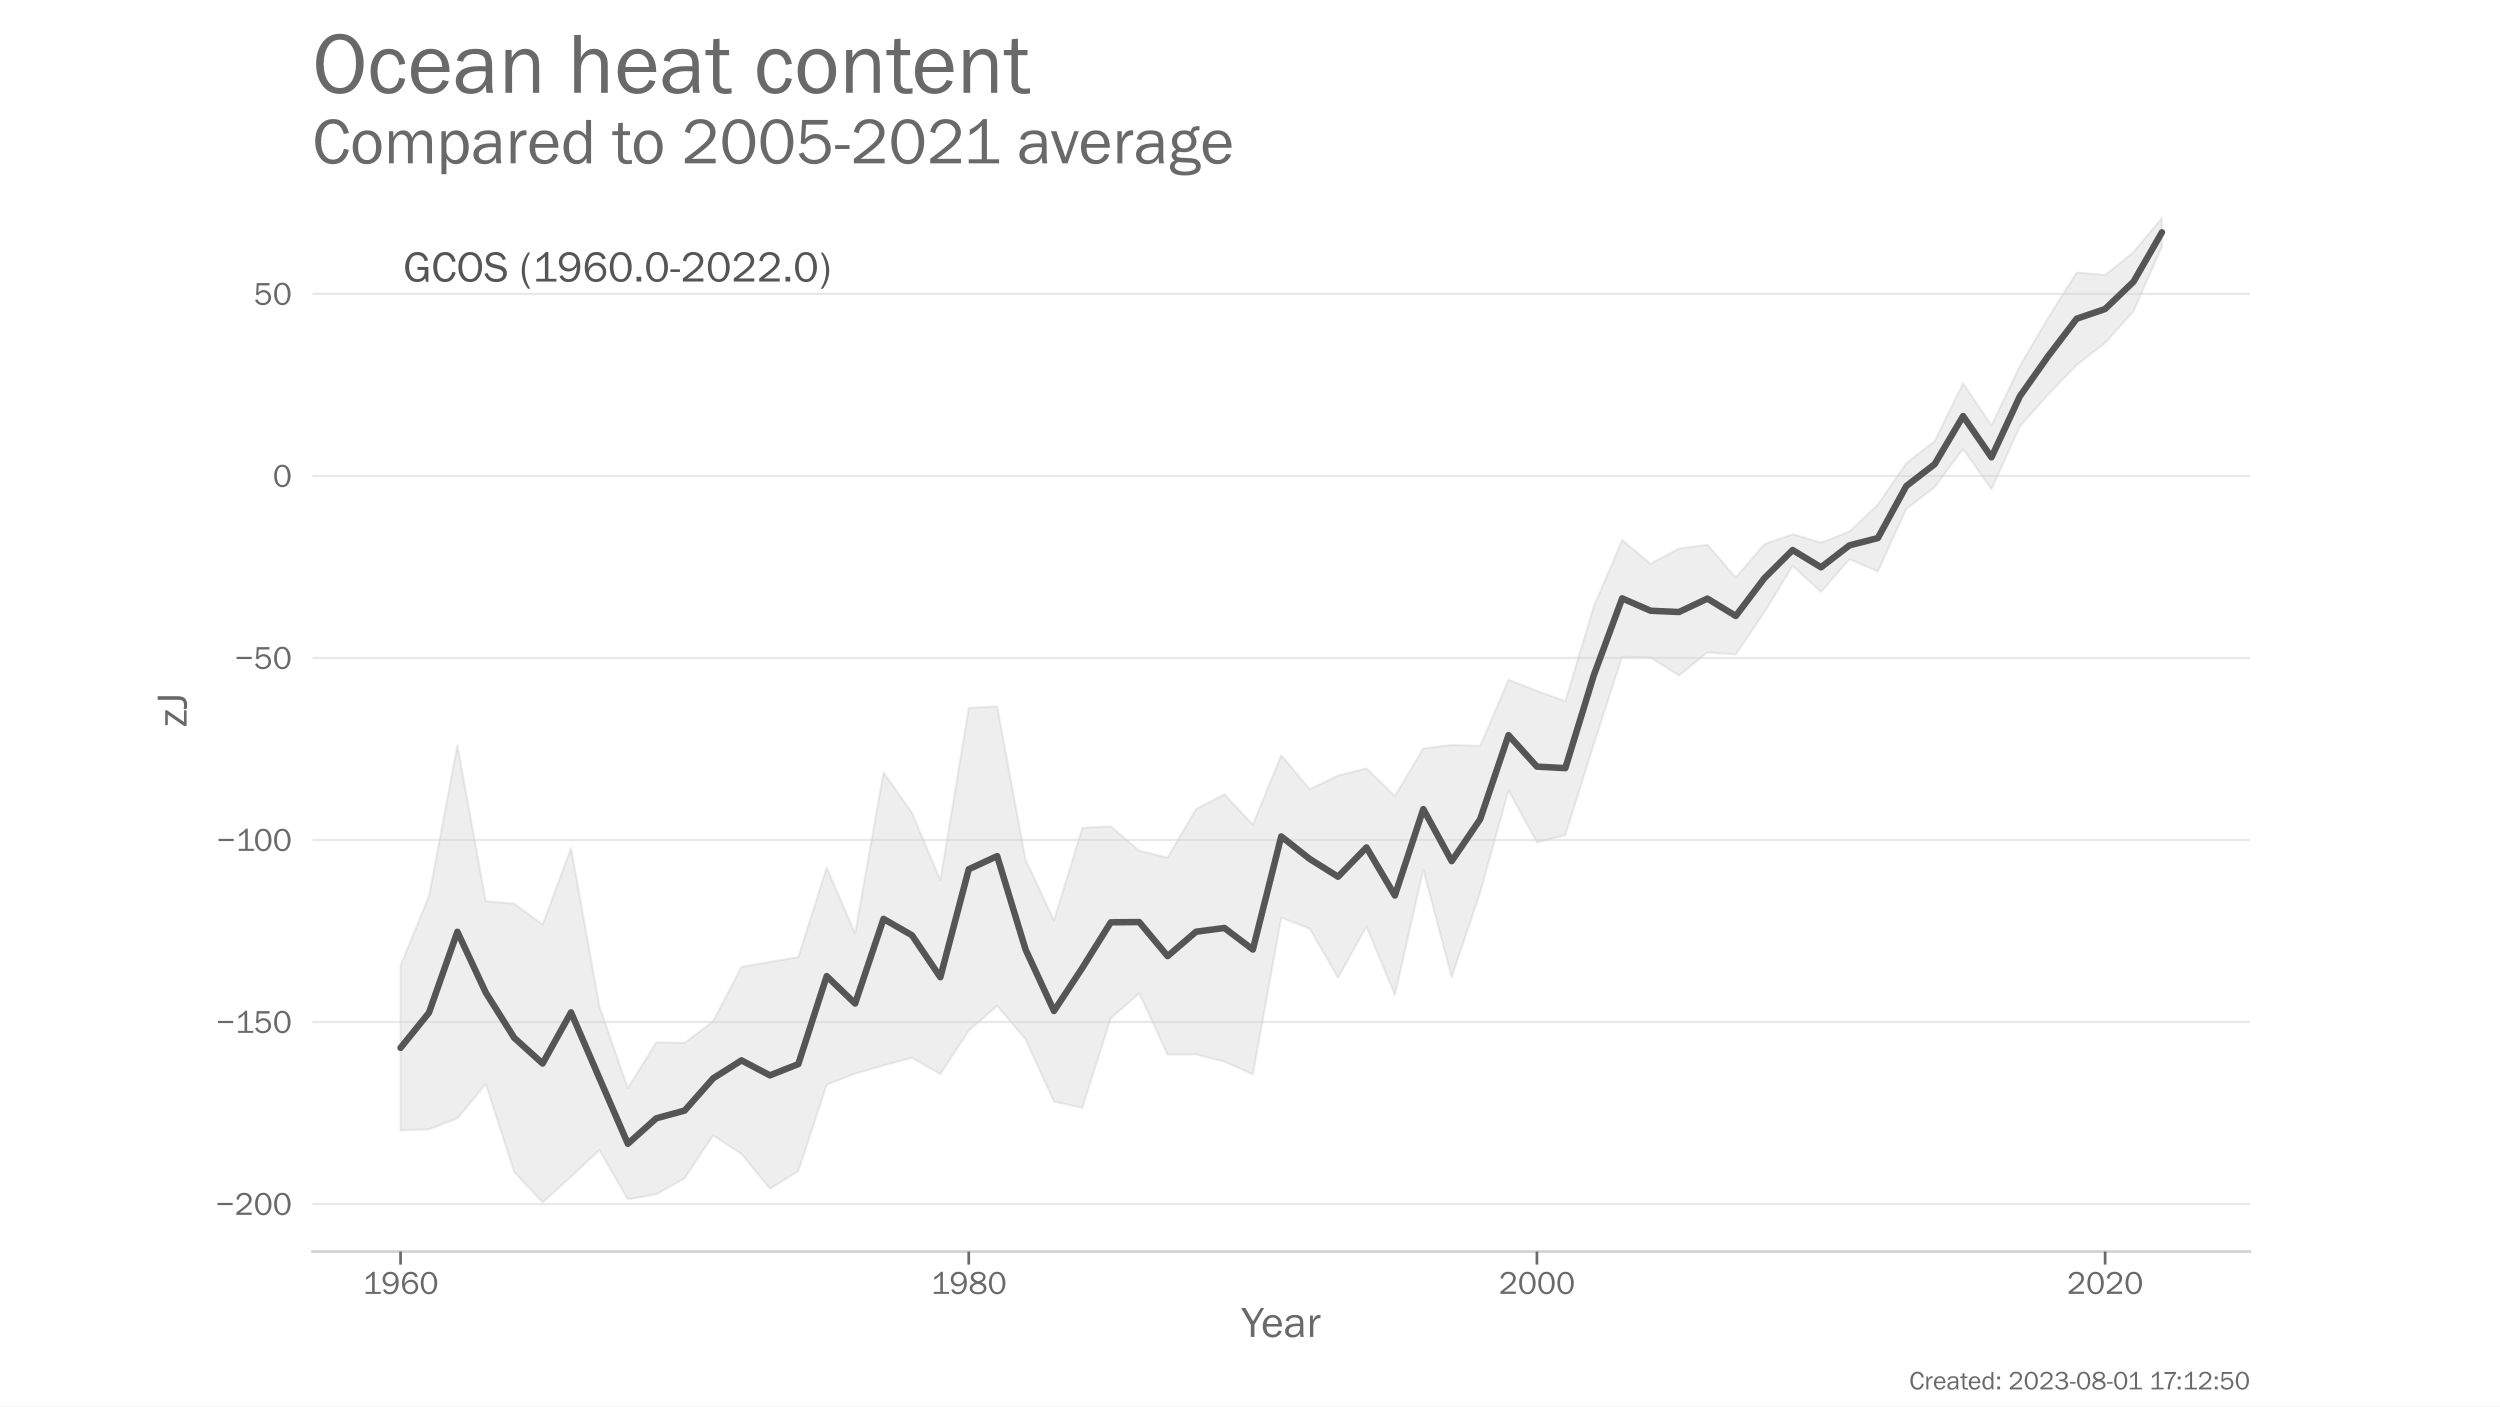
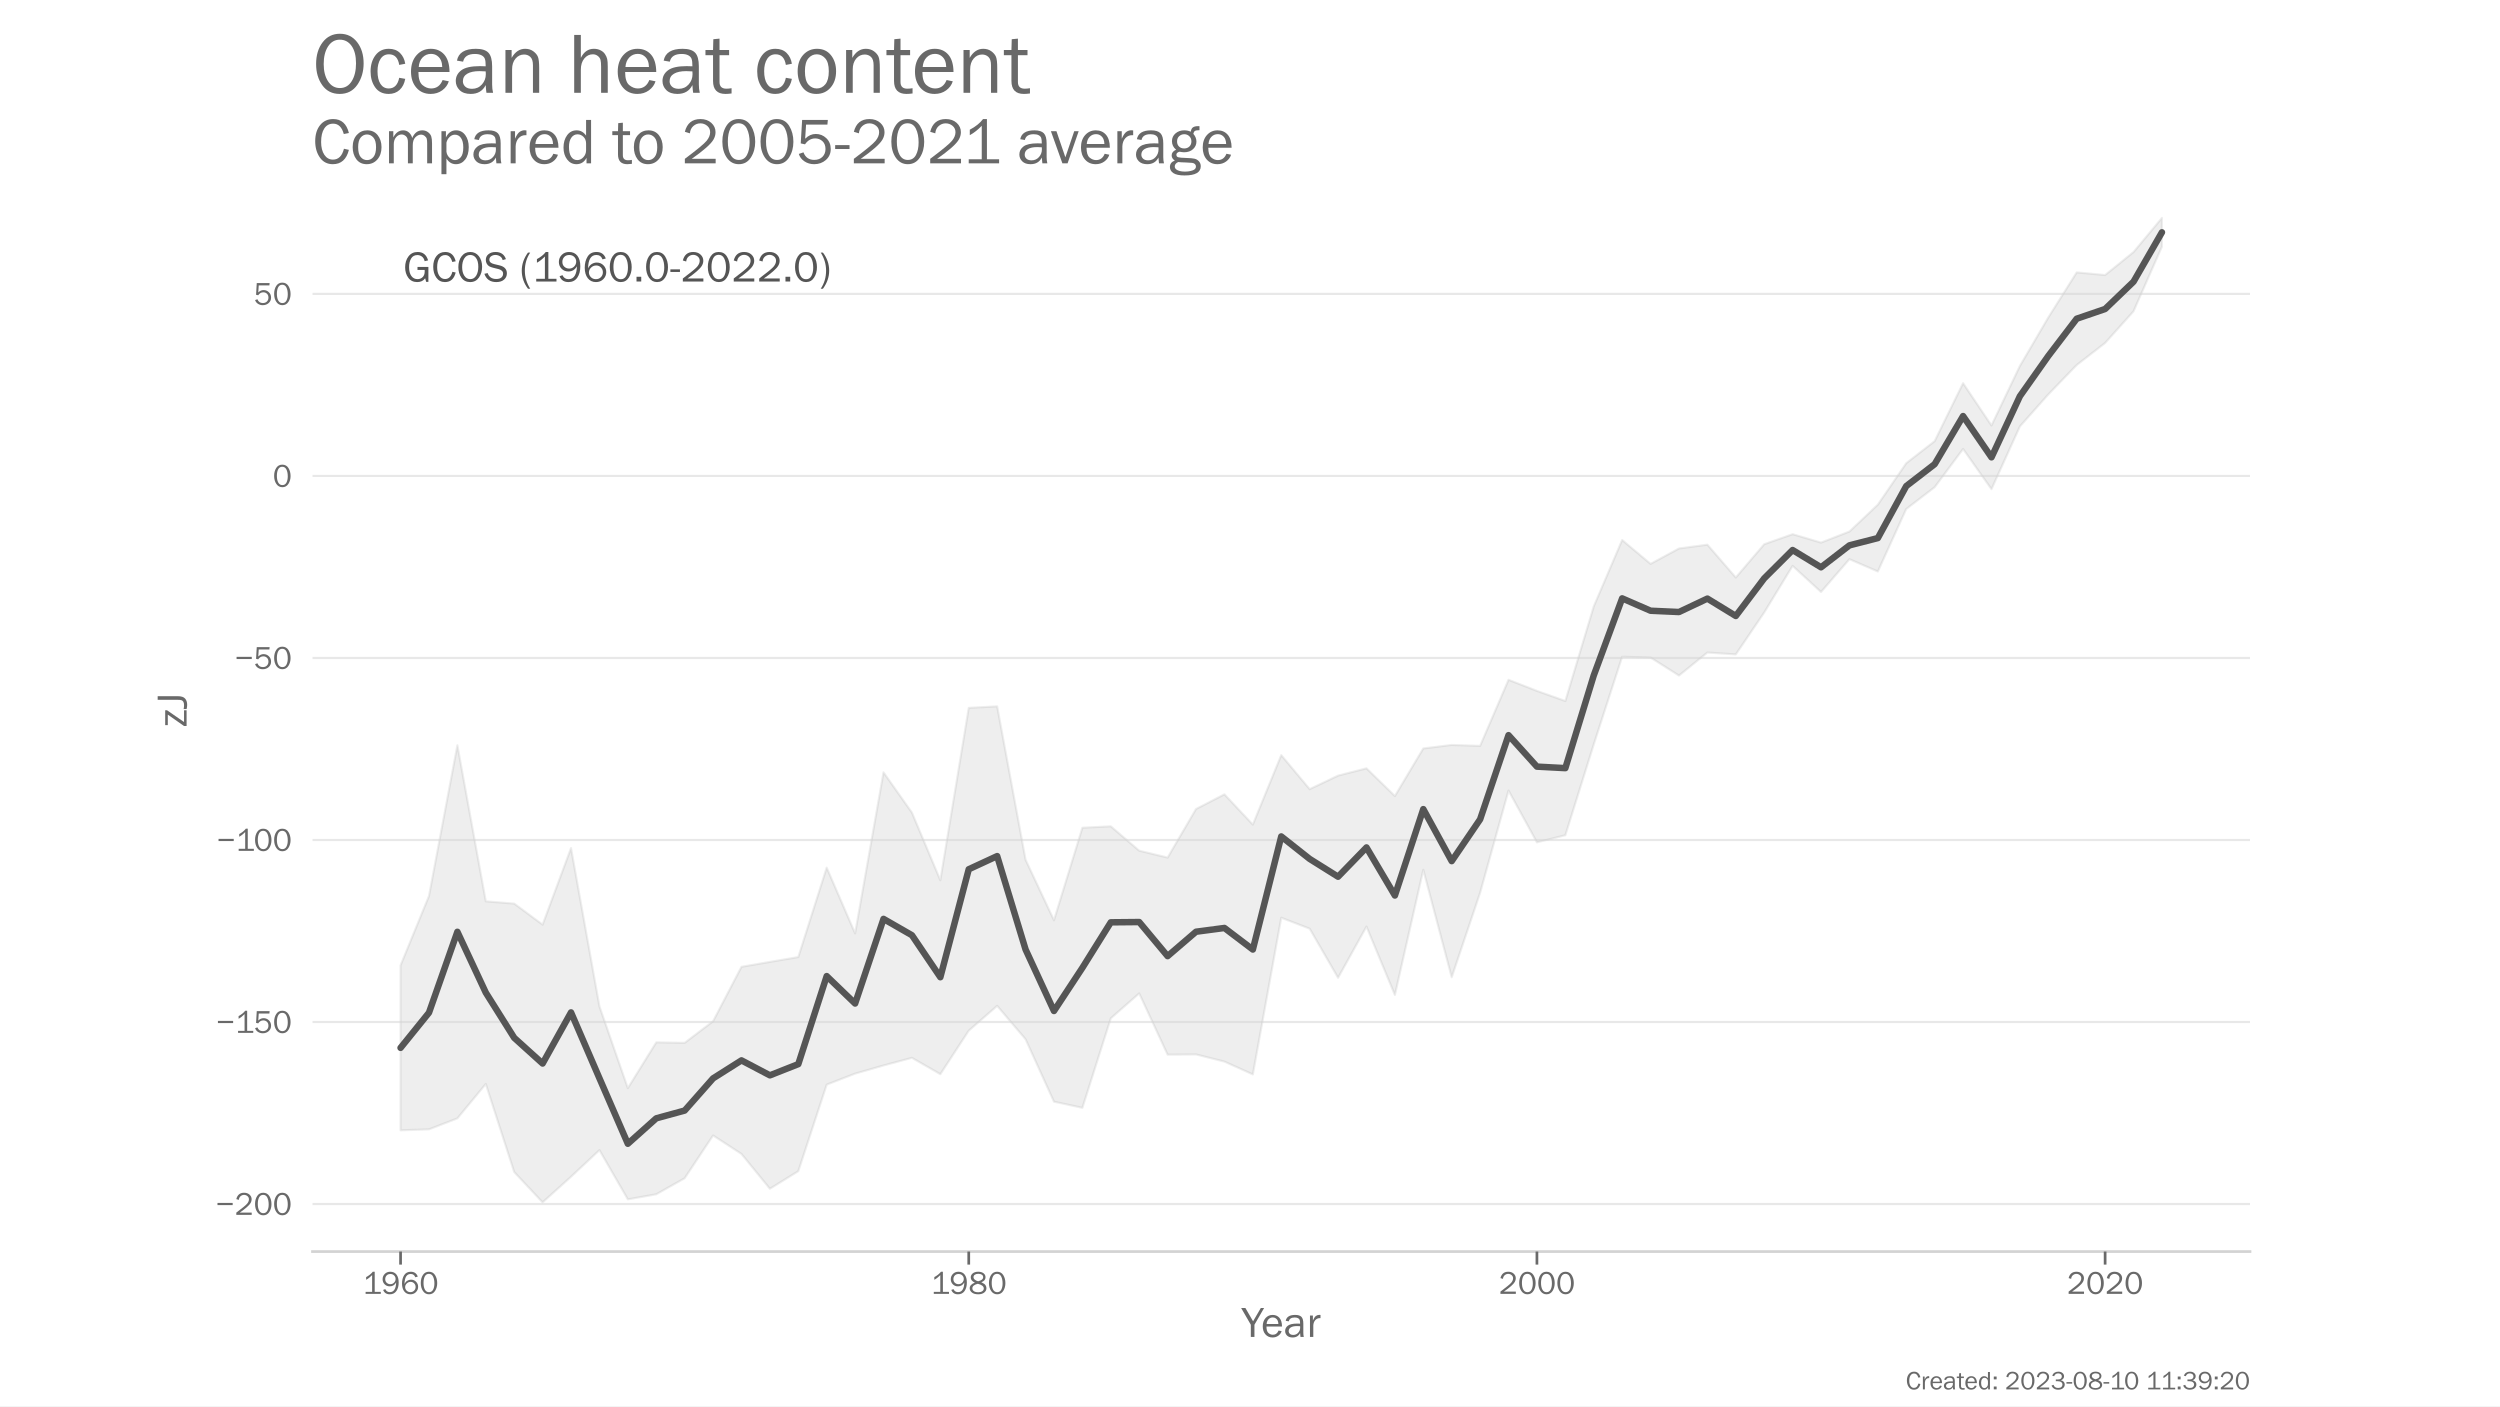
<svg xmlns="http://www.w3.org/2000/svg" xmlns:xlink="http://www.w3.org/1999/xlink" height="648pt" version="1.1" viewBox="0 0 1152 648" width="1152pt">
  <defs>
    <style type="text/css">*{stroke-linecap:butt;stroke-linejoin:round;}</style>
  </defs>
  <g id="figure_1">
    <g id="patch_1">
      <path d="M 0 648  L 1152 648  L 1152 0  L 0 0  z " style="fill:#ffffff;" />
    </g>
    <g id="axes_1">
      <g id="patch_2">
        <path d="M 144 576.72  L 1036.8 576.72  L 1036.8 77.76  L 144 77.76  z " style="fill:none;" />
      </g>
      <g id="PolyCollection_1">
        <defs>
-           <path d="M 184.582 -127.146  L 184.582 -203.164  L 197.673 -235.115  L 210.764 -304.584  L 223.855 -232.659  L 236.945 -231.616  L 250.036 -221.919  L 263.127 -257.196  L 276.218 -184.284  L 289.309 -146.578  L 302.4 -167.673  L 315.491 -167.454  L 328.582 -177.403  L 341.673 -202.486  L 354.764 -204.754  L 367.855 -206.977  L 380.945 -248.193  L 394.036 -217.892  L 407.127 -292.103  L 420.218 -273.543  L 433.309 -242.397  L 446.4 -321.809  L 459.491 -322.504  L 472.582 -251.836  L 485.673 -223.947  L 498.764 -266.567  L 511.855 -267.221  L 524.945 -255.997  L 538.036 -252.813  L 551.127 -275.206  L 564.218 -281.972  L 577.309 -268.013  L 590.4 -300.022  L 603.491 -284.353  L 616.582 -290.592  L 629.673 -293.95  L 642.764 -281.178  L 655.855 -303.105  L 668.945 -304.722  L 682.036 -304.284  L 695.127 -334.742  L 708.218 -329.631  L 721.309 -324.965  L 734.4 -368.546  L 747.491 -399.153  L 760.582 -388.157  L 773.673 -395.259  L 786.764 -397.01  L 799.855 -381.881  L 812.945 -397.214  L 826.036 -401.843  L 839.127 -397.966  L 852.218 -403.065  L 865.309 -415.454  L 878.4 -434.565  L 891.491 -444.719  L 904.582 -471.432  L 917.673 -451.942  L 930.764 -479.353  L 943.855 -501.696  L 956.945 -522.473  L 970.036 -521.259  L 983.127 -531.841  L 996.218 -547.56  L 996.218 -534.317  L 996.218 -534.317  L 983.127 -504.548  L 970.036 -489.965  L 956.945 -479.801  L 943.855 -466.254  L 930.764 -451.497  L 917.673 -422.596  L 904.582 -441.112  L 891.491 -423.505  L 878.4 -413.46  L 865.309 -384.654  L 852.218 -390.327  L 839.127 -375.213  L 826.036 -387.235  L 812.945 -365.757  L 799.855 -346.443  L 786.764 -347.32  L 773.673 -336.701  L 760.582 -344.989  L 747.491 -345.381  L 734.4 -304.984  L 721.309 -263.122  L 708.218 -259.849  L 695.127 -283.713  L 682.036 -236.615  L 668.945 -197.688  L 655.855 -247.193  L 642.764 -189.528  L 629.673 -221.04  L 616.582 -197.434  L 603.491 -220.074  L 590.4 -225.107  L 577.309 -152.91  L 564.218 -158.808  L 551.127 -162.11  L 538.036 -162.02  L 524.945 -190.244  L 511.855 -178.767  L 498.764 -137.514  L 485.673 -140.344  L 472.582 -169.114  L 459.491 -184.498  L 446.4 -173.078  L 433.309 -153.01  L 420.218 -160.557  L 407.127 -157.036  L 394.036 -153.277  L 380.945 -148.208  L 367.855 -108.326  L 354.764 -100.221  L 341.673 -116.264  L 328.582 -124.778  L 315.491 -105.064  L 302.4 -97.674  L 289.309 -95.348  L 276.218 -118.021  L 263.127 -105.763  L 250.036 -93.96  L 236.945 -107.921  L 223.855 -148.514  L 210.764 -132.662  L 197.673 -127.601  L 184.582 -127.146  z " id="m574b3b6a89" style="stroke:#555555;stroke-opacity:0.1;" />
+           <path d="M 184.582 -127.146  L 184.582 -203.164  L 197.673 -235.115  L 210.764 -304.584  L 223.855 -232.659  L 236.945 -231.616  L 250.036 -221.919  L 263.127 -257.196  L 276.218 -184.284  L 289.309 -146.578  L 302.4 -167.673  L 315.491 -167.454  L 328.582 -177.403  L 341.673 -202.486  L 354.764 -204.754  L 367.855 -206.977  L 380.945 -248.193  L 394.036 -217.892  L 407.127 -292.103  L 420.218 -273.543  L 433.309 -242.397  L 446.4 -321.809  L 459.491 -322.504  L 472.582 -251.836  L 485.673 -223.947  L 498.764 -266.567  L 511.855 -267.221  L 524.945 -255.997  L 538.036 -252.813  L 551.127 -275.206  L 564.218 -281.972  L 577.309 -268.013  L 590.4 -300.022  L 603.491 -284.353  L 616.582 -290.592  L 629.673 -293.95  L 642.764 -281.178  L 655.855 -303.105  L 668.945 -304.722  L 682.036 -304.284  L 695.127 -334.742  L 708.218 -329.631  L 721.309 -324.965  L 734.4 -368.546  L 747.491 -399.153  L 760.582 -388.157  L 773.673 -395.259  L 786.764 -397.01  L 799.855 -381.881  L 812.945 -397.214  L 826.036 -401.843  L 839.127 -397.966  L 852.218 -403.065  L 865.309 -415.454  L 878.4 -434.565  L 891.491 -444.719  L 904.582 -471.432  L 917.673 -451.942  L 930.764 -479.353  L 943.855 -501.696  L 956.945 -522.473  L 970.036 -521.259  L 983.127 -531.841  L 996.218 -547.56  L 996.218 -534.317  L 996.218 -534.317  L 983.127 -504.548  L 970.036 -489.965  L 956.945 -479.801  L 943.855 -466.254  L 930.764 -451.497  L 917.673 -422.596  L 904.582 -441.112  L 891.491 -423.505  L 878.4 -413.46  L 865.309 -384.654  L 852.218 -390.327  L 839.127 -375.213  L 826.036 -387.235  L 812.945 -365.757  L 799.855 -346.443  L 786.764 -347.32  L 773.673 -336.701  L 760.582 -344.989  L 747.491 -345.381  L 734.4 -304.984  L 721.309 -263.122  L 708.218 -259.849  L 695.127 -283.713  L 682.036 -236.615  L 668.945 -197.688  L 655.855 -247.193  L 642.764 -189.528  L 629.673 -221.04  L 616.582 -197.434  L 603.491 -220.074  L 590.4 -225.107  L 577.309 -152.91  L 564.218 -158.808  L 551.127 -162.11  L 538.036 -162.02  L 524.945 -190.244  L 511.855 -178.767  L 498.764 -137.514  L 485.673 -140.344  L 472.582 -169.114  L 459.491 -184.498  L 446.4 -173.078  L 433.309 -153.01  L 420.218 -160.557  L 407.127 -157.036  L 394.036 -153.277  L 380.945 -148.208  L 367.855 -108.326  L 354.764 -100.221  L 341.673 -116.264  L 328.582 -124.778  L 315.491 -105.064  L 302.4 -97.674  L 289.309 -95.348  L 276.218 -118.021  L 263.127 -105.763  L 250.036 -93.96  L 236.945 -107.921  L 223.855 -148.514  L 210.764 -132.662  L 197.673 -127.601  L 184.582 -127.146  z " id="m298d73fa83" style="stroke:#555555;stroke-opacity:0.1;" />
        </defs>
-         <g clip-path="url(#p885abe4462)">
-           <use style="fill:#555555;fill-opacity:0.1;stroke:#555555;stroke-opacity:0.1;" x="0" xlink:href="#m574b3b6a89" y="648" />
+         <g clip-path="url(#p4751cf3a0f)">
+           <use style="fill:#555555;fill-opacity:0.1;stroke:#555555;stroke-opacity:0.1;" x="0" xlink:href="#m298d73fa83" y="648" />
        </g>
      </g>
      <g id="patch_3">
        <path d="M 144 576.72  L 1036.8 576.72  " style="fill:none;stroke:#d3d3d3;stroke-linecap:square;stroke-linejoin:miter;stroke-width:1.25;" />
      </g>
      <g id="matplotlib.axis_1">
        <g id="xtick_1">
          <g id="line2d_1">
            <defs>
-               <path d="M 0 0  L 0 6  " id="m556844fa2d" style="stroke:#696969;stroke-width:1.25;" />
+               <path d="M 0 0  L 0 6  " id="m7798a0dad2" style="stroke:#696969;stroke-width:1.25;" />
            </defs>
            <g>
-               <use style="fill:#696969;stroke:#696969;stroke-width:1.25;" x="184.582" xlink:href="#m556844fa2d" y="576.72" />
+               <use style="fill:#696969;stroke:#696969;stroke-width:1.25;" x="184.582" xlink:href="#m7798a0dad2" y="576.72" />
            </g>
          </g>
          <g id="text_1">
            <g style="fill:#696969;" transform="translate(167.0928 596.2184)scale(0.15 -0.15)">
              <defs>
                <path d="M 55.859 6.203  L 55.859 0  L 9.188 0  L 9.188 6.203  L 29.203 6.203  L 29.203 57.672  Q 20.359 48.438 10.844 43.266  L 10.844 51.656  Q 23.969 58.547 31.203 68.016  L 37.156 68.016  L 37.156 6.203  z " id="FranklinGothic-Book-49" />
                <path d="M 5.719 12.156  L 12.406 14.594  Q 16.547 5.375 26.375 5.375  Q 35.891 5.375 40.703 13.375  Q 45.516 21.391 45.656 35.109  Q 39.109 23.094 25.984 23.094  Q 16.703 23.094 10.406 29.422  Q 4.109 35.75 4.109 45.062  Q 4.109 54.547 10.719 61.281  Q 17.328 68.016 27.594 68.016  Q 40.141 68.016 46.828 59.203  Q 53.516 50.391 53.516 34.969  Q 53.516 18.75 46.438 8.719  Q 39.359 -1.312 26.266 -1.312  Q 10.984 -1.312 5.719 12.156  z M 27.828 29.781  Q 34.719 29.781 39.375 34.594  Q 44.047 39.406 44.047 45.844  Q 44.047 52.094 39.625 56.578  Q 35.203 61.078 27.984 61.078  Q 20.656 61.078 16.406 56.469  Q 12.156 51.859 12.156 45.219  Q 12.156 38.094 16.859 33.938  Q 21.578 29.781 27.828 29.781  z " id="FranklinGothic-Book-57" />
                <path d="M 53.562 53.031  L 46.047 50.984  Q 42.188 61.141 31.984 61.141  Q 13.234 61.141 12.797 30.125  Q 15.766 37.016 21.234 40.328  Q 26.703 43.656 32.812 43.656  Q 42.094 43.656 48.359 37.188  Q 54.641 30.719 54.641 21.688  Q 54.641 12.312 47.969 5.5  Q 41.312 -1.312 30.906 -1.312  Q 19.094 -1.312 12.078 7.594  Q 5.078 16.5 5.078 31.844  Q 5.078 46.828 11.688 57.422  Q 18.312 68.016 32.172 68.016  Q 48.141 68.016 53.562 53.031  z M 30.766 5.375  Q 37.844 5.375 42.359 10.031  Q 46.875 14.703 46.875 21.234  Q 46.875 27.688 42.453 32.297  Q 38.031 36.922 31.5 36.922  Q 24.75 36.922 19.719 32.078  Q 14.703 27.25 14.703 20.75  Q 14.703 14.75 19.188 10.062  Q 23.688 5.375 30.766 5.375  z " id="FranklinGothic-Book-54" />
                <path d="M 29.391 -1.312  Q 17.875 -1.312 10.984 8.672  Q 4.109 18.656 4.109 33.453  Q 4.109 48 10.641 58  Q 17.188 68.016 29.156 68.016  Q 41.656 68.016 48.125 57.562  Q 54.594 47.125 54.594 33.062  Q 54.594 19.281 47.953 8.984  Q 41.312 -1.312 29.391 -1.312  z M 29.438 5.219  Q 37.891 5.219 41.938 12.859  Q 46 20.516 46 32.078  Q 46 44.734 41.844 53.125  Q 37.703 61.531 29.047 61.531  Q 20.703 61.531 16.625 53.859  Q 12.547 46.188 12.547 33.688  Q 12.547 20.703 16.844 12.953  Q 21.141 5.219 29.438 5.219  z " id="FranklinGothic-Book-48" />
              </defs>
              <use xlink:href="#FranklinGothic-Book-49" />
              <use x="57.268" xlink:href="#FranklinGothic-Book-57" />
              <use x="115.91" xlink:href="#FranklinGothic-Book-54" />
              <use x="174.553" xlink:href="#FranklinGothic-Book-48" />
            </g>
          </g>
        </g>
        <g id="xtick_2">
          <g id="line2d_2">
            <g>
-               <use style="fill:#696969;stroke:#696969;stroke-width:1.25;" x="446.4" xlink:href="#m556844fa2d" y="576.72" />
+               <use style="fill:#696969;stroke:#696969;stroke-width:1.25;" x="446.4" xlink:href="#m7798a0dad2" y="576.72" />
            </g>
          </g>
          <g id="text_2">
            <g style="fill:#696969;" transform="translate(428.9109 596.2184)scale(0.15 -0.15)">
              <defs>
                <path d="M 19.484 34.578  Q 6.844 40.094 6.844 50.594  Q 6.844 58.203 13.141 63.109  Q 19.438 68.016 29.828 68.016  Q 40.094 68.016 46.141 63.297  Q 52.203 58.594 52.203 50.984  Q 52.203 40.375 39.266 35.797  Q 49.703 30.953 52.359 26.453  Q 55.031 21.969 55.031 17.484  Q 55.031 9.469 48.219 4.078  Q 41.406 -1.312 29.734 -1.312  Q 17.281 -1.312 10.438 4.172  Q 3.609 9.672 3.609 17.234  Q 3.609 28.516 19.484 34.578  z M 29.594 38.719  Q 37.984 40.969 41.453 43.891  Q 44.922 46.828 44.922 51.219  Q 44.922 56.344 40.797 59  Q 36.672 61.672 29.938 61.672  Q 23.484 61.672 19.375 58.859  Q 15.281 56.062 15.281 51.312  Q 15.281 46.625 19.844 43.203  Q 24.422 39.797 29.594 38.719  z M 28.656 31.062  Q 11.766 27.047 11.766 16.938  Q 11.766 11.672 16.375 8.328  Q 21 4.984 29.984 4.984  Q 37.594 4.984 42.234 8.25  Q 46.875 11.531 46.875 16.609  Q 46.875 26.312 28.656 31.062  z " id="FranklinGothic-Book-56" />
              </defs>
              <use xlink:href="#FranklinGothic-Book-49" />
              <use x="57.268" xlink:href="#FranklinGothic-Book-57" />
              <use x="115.91" xlink:href="#FranklinGothic-Book-56" />
              <use x="174.553" xlink:href="#FranklinGothic-Book-48" />
            </g>
          </g>
        </g>
        <g id="xtick_3">
          <g id="line2d_3">
            <g>
-               <use style="fill:#696969;stroke:#696969;stroke-width:1.25;" x="708.218" xlink:href="#m556844fa2d" y="576.72" />
+               <use style="fill:#696969;stroke:#696969;stroke-width:1.25;" x="708.218" xlink:href="#m7798a0dad2" y="576.72" />
            </g>
          </g>
          <g id="text_3">
            <g style="fill:#696969;" transform="translate(690.626 596.2184)scale(0.15 -0.15)">
              <defs>
                <path d="M 52.484 6.938  L 52.484 0  L 5.172 0  L 5.172 6.938  Q 33.203 27.938 38.594 34.594  Q 44 41.266 44 47.797  Q 44 53.906 39.453 57.656  Q 34.906 61.422 29 61.422  Q 22.906 61.422 18.219 57.297  Q 13.531 53.172 12.938 46.094  L 5.172 48.438  Q 10.062 68.016 29.109 68.016  Q 39.406 68.016 45.844 62.156  Q 52.297 56.297 52.297 47.859  Q 52.297 42.047 49.234 36.672  Q 46.188 31.297 37.688 23.828  Q 29.203 16.359 15.719 6.938  z " id="FranklinGothic-Book-50" />
              </defs>
              <use xlink:href="#FranklinGothic-Book-50" />
              <use x="58.643" xlink:href="#FranklinGothic-Book-48" />
              <use x="117.285" xlink:href="#FranklinGothic-Book-48" />
              <use x="175.928" xlink:href="#FranklinGothic-Book-48" />
            </g>
          </g>
        </g>
        <g id="xtick_4">
          <g id="line2d_4">
            <g>
-               <use style="fill:#696969;stroke:#696969;stroke-width:1.25;" x="970.036" xlink:href="#m556844fa2d" y="576.72" />
+               <use style="fill:#696969;stroke:#696969;stroke-width:1.25;" x="970.036" xlink:href="#m7798a0dad2" y="576.72" />
            </g>
          </g>
          <g id="text_4">
            <g style="fill:#696969;" transform="translate(952.4442 596.2184)scale(0.15 -0.15)">
              <use xlink:href="#FranklinGothic-Book-50" />
              <use x="58.643" xlink:href="#FranklinGothic-Book-48" />
              <use x="117.285" xlink:href="#FranklinGothic-Book-50" />
              <use x="175.928" xlink:href="#FranklinGothic-Book-48" />
            </g>
          </g>
        </g>
        <g id="text_5">
          <g style="fill:#696969;" transform="translate(572.1094 616.0481)scale(0.2 -0.2)">
            <defs>
              <path d="M 52 66.656  L 29.688 28.031  L 29.688 0  L 21.344 0  L 21.344 28.031  L -0.984 66.656  L 8.844 66.656  L 26.562 35.984  L 44.391 66.656  z " id="FranklinGothic-Book-89" />
              <path d="M 40.234 14.703  L 47.359 13.234  Q 45.406 6.938 39.734 2.812  Q 34.078 -1.312 26.422 -1.312  Q 16.312 -1.312 10.062 5.781  Q 3.812 12.891 3.812 24.422  Q 3.812 36.188 10.297 43.438  Q 16.797 50.688 26.609 50.688  Q 36.281 50.688 42.156 44  Q 48.047 37.312 48.188 23.969  L 12.359 23.969  Q 12.359 12.797 17.047 8.891  Q 21.734 4.984 26.953 4.984  Q 36.375 4.984 40.234 14.703  z M 39.797 29.688  Q 39.703 33.844 38.422 37.062  Q 37.156 40.281 34.125 42.547  Q 31.109 44.828 26.859 44.828  Q 21.141 44.828 17.156 40.719  Q 13.188 36.625 12.703 29.688  z " id="FranklinGothic-Book-101" />
              <path d="M 46.297 0  L 38.672 0  Q 38.234 2.344 37.797 8.891  Q 32.719 -1.312 20.516 -1.312  Q 12.203 -1.312 7.766 3.078  Q 3.328 7.469 3.328 13.625  Q 3.328 21.094 9.672 25.906  Q 16.016 30.719 31.25 30.719  Q 33.297 30.719 37.797 30.516  Q 37.797 36.375 36.891 38.984  Q 35.984 41.609 33.047 43.172  Q 30.125 44.734 25.344 44.734  Q 13.672 44.734 11.766 35.844  L 4.688 37.062  Q 7.281 50.688 26.469 50.688  Q 36.672 50.688 40.938 46.172  Q 45.219 41.656 45.219 30.516  L 45.219 9.578  Q 45.219 4.344 46.297 0  z M 37.797 24.656  Q 33.109 24.953 30.672 24.953  Q 21.578 24.953 16.547 21.969  Q 11.531 19 11.531 13.281  Q 11.531 9.672 14.234 7.125  Q 16.938 4.594 22.078 4.594  Q 29 4.594 33.469 9.625  Q 37.938 14.656 37.938 21.438  Q 37.938 22.797 37.797 24.656  z " id="FranklinGothic-Book-97" />
              <path d="M 15.328 0  L 7.672 0  L 7.672 49.312  L 14.406 49.312  L 14.406 37.797  Q 17.969 45.953 21.547 48.359  Q 25.141 50.781 28.906 50.781  Q 30.078 50.781 31.938 50.594  L 31.938 43.266  L 30.375 43.266  Q 24.031 43.266 19.828 38.531  Q 15.625 33.797 15.328 26.078  z " id="FranklinGothic-Book-114" />
            </defs>
            <use xlink:href="#FranklinGothic-Book-89" />
            <use x="45.025" xlink:href="#FranklinGothic-Book-101" />
            <use x="97.076" xlink:href="#FranklinGothic-Book-97" />
            <use x="149.957" xlink:href="#FranklinGothic-Book-114" />
          </g>
        </g>
      </g>
      <g id="matplotlib.axis_2">
        <g id="ytick_1">
          <g id="line2d_5">
-             <path clip-path="url(#p885abe4462)" d="M 144 554.818  L 1036.8 554.818  " style="fill:none;stroke:#d3d3d3;stroke-linecap:round;stroke-opacity:0.5;" />
+             <path clip-path="url(#p4751cf3a0f)" d="M 144 554.818  L 1036.8 554.818  " style="fill:none;stroke:#d3d3d3;stroke-linecap:round;stroke-opacity:0.5;" />
          </g>
          <g id="text_6">
            <g style="fill:#696969;" transform="translate(99.31562 559.8174)scale(0.15 -0.15)">
              <defs>
                <path d="M 6 36.766  L 52.688 36.766  L 52.688 30.031  L 6 30.031  z " id="FranklinGothic-Book-8722" />
              </defs>
              <use xlink:href="#FranklinGothic-Book-8722" />
              <use x="58.643" xlink:href="#FranklinGothic-Book-50" />
              <use x="117.285" xlink:href="#FranklinGothic-Book-48" />
              <use x="175.928" xlink:href="#FranklinGothic-Book-48" />
            </g>
          </g>
        </g>
        <g id="ytick_2">
          <g id="line2d_6">
-             <path clip-path="url(#p885abe4462)" d="M 144 470.942  L 1036.8 470.942  " style="fill:none;stroke:#d3d3d3;stroke-linecap:round;stroke-opacity:0.5;" />
+             <path clip-path="url(#p4751cf3a0f)" d="M 144 470.942  L 1036.8 470.942  " style="fill:none;stroke:#d3d3d3;stroke-linecap:round;stroke-opacity:0.5;" />
          </g>
          <g id="text_7">
            <g style="fill:#696969;" transform="translate(99.52187 475.941)scale(0.15 -0.15)">
              <defs>
                <path d="M 48.875 66.656  L 48.188 59.469  L 15.438 59.469  L 14.016 37.844  Q 21.438 45.125 30.328 45.125  Q 39.703 45.125 46.516 38.625  Q 53.328 32.125 53.328 22.016  Q 53.328 11.766 45.922 5.219  Q 38.531 -1.312 27.828 -1.312  Q 19.438 -1.312 12.891 3.078  Q 6.344 7.469 4.297 14.453  L 11.422 16.891  Q 15.828 5.281 27.938 5.281  Q 35.891 5.281 40.578 9.984  Q 45.266 14.703 45.266 22.016  Q 45.266 29.688 40.625 33.984  Q 35.984 38.281 29.5 38.281  Q 20.016 38.281 13.812 29.203  L 7.234 30.609  L 9.375 66.656  z " id="FranklinGothic-Book-53" />
              </defs>
              <use xlink:href="#FranklinGothic-Book-8722" />
              <use x="58.643" xlink:href="#FranklinGothic-Book-49" />
              <use x="115.91" xlink:href="#FranklinGothic-Book-53" />
              <use x="174.553" xlink:href="#FranklinGothic-Book-48" />
            </g>
          </g>
        </g>
        <g id="ytick_3">
          <g id="line2d_7">
-             <path clip-path="url(#p885abe4462)" d="M 144 387.066  L 1036.8 387.066  " style="fill:none;stroke:#d3d3d3;stroke-linecap:round;stroke-opacity:0.5;" />
+             <path clip-path="url(#p4751cf3a0f)" d="M 144 387.066  L 1036.8 387.066  " style="fill:none;stroke:#d3d3d3;stroke-linecap:round;stroke-opacity:0.5;" />
          </g>
          <g id="text_8">
            <g style="fill:#696969;" transform="translate(99.80312 392.0647)scale(0.15 -0.15)">
              <use xlink:href="#FranklinGothic-Book-8722" />
              <use x="58.643" xlink:href="#FranklinGothic-Book-49" />
              <use x="114.035" xlink:href="#FranklinGothic-Book-48" />
              <use x="172.678" xlink:href="#FranklinGothic-Book-48" />
            </g>
          </g>
        </g>
        <g id="ytick_4">
          <g id="line2d_8">
-             <path clip-path="url(#p885abe4462)" d="M 144 303.189  L 1036.8 303.189  " style="fill:none;stroke:#d3d3d3;stroke-linecap:round;stroke-opacity:0.5;" />
+             <path clip-path="url(#p4751cf3a0f)" d="M 144 303.189  L 1036.8 303.189  " style="fill:none;stroke:#d3d3d3;stroke-linecap:round;stroke-opacity:0.5;" />
          </g>
          <g id="text_9">
            <g style="fill:#696969;" transform="translate(108.1117 308.1884)scale(0.15 -0.15)">
              <use xlink:href="#FranklinGothic-Book-8722" />
              <use x="58.643" xlink:href="#FranklinGothic-Book-53" />
              <use x="117.285" xlink:href="#FranklinGothic-Book-48" />
            </g>
          </g>
        </g>
        <g id="ytick_5">
          <g id="line2d_9">
-             <path clip-path="url(#p885abe4462)" d="M 144 219.313  L 1036.8 219.313  " style="fill:none;stroke:#d3d3d3;stroke-linecap:round;stroke-opacity:0.5;" />
+             <path clip-path="url(#p4751cf3a0f)" d="M 144 219.313  L 1036.8 219.313  " style="fill:none;stroke:#d3d3d3;stroke-linecap:round;stroke-opacity:0.5;" />
          </g>
          <g id="text_10">
            <g style="fill:#696969;" transform="translate(125.7039 224.3121)scale(0.15 -0.15)">
              <use xlink:href="#FranklinGothic-Book-48" />
            </g>
          </g>
        </g>
        <g id="ytick_6">
          <g id="line2d_10">
-             <path clip-path="url(#p885abe4462)" d="M 144 135.437  L 1036.8 135.437  " style="fill:none;stroke:#d3d3d3;stroke-linecap:round;stroke-opacity:0.5;" />
+             <path clip-path="url(#p4751cf3a0f)" d="M 144 135.437  L 1036.8 135.437  " style="fill:none;stroke:#d3d3d3;stroke-linecap:round;stroke-opacity:0.5;" />
          </g>
          <g id="text_11">
            <g style="fill:#696969;" transform="translate(116.9078 140.4358)scale(0.15 -0.15)">
              <use xlink:href="#FranklinGothic-Book-53" />
              <use x="58.643" xlink:href="#FranklinGothic-Book-48" />
            </g>
          </g>
        </g>
        <g id="text_12">
          <g style="fill:#696969;" transform="translate(85.98438 335.2088)rotate(-90)scale(0.2 -0.2)">
            <defs>
              <path d="M 39.656 5.906  L 39.656 0  L 3.328 0  L 3.328 5.906  L 29.547 43.312  L 5.328 43.312  L 5.328 49.312  L 39.656 49.312  L 39.656 45.172  L 12.5 5.906  z " id="FranklinGothic-Book-122" />
              <path d="M 29.688 66.656  L 29.688 20.359  Q 29.688 8.25 24.219 3.469  Q 18.75 -1.312 9.719 -1.312  Q 4.891 -1.312 0 0  L 0 6.844  Q 4.781 5.859 8.688 5.859  Q 14.266 5.859 16.891 7.516  Q 19.531 9.188 20.438 11.812  Q 21.344 14.453 21.344 20.359  L 21.344 66.656  z " id="FranklinGothic-Book-74" />
            </defs>
            <use xlink:href="#FranklinGothic-Book-122" />
            <use x="42.334" xlink:href="#FranklinGothic-Book-74" />
          </g>
        </g>
      </g>
      <g id="text_13">
        <g style="fill:#696969;" transform="translate(144 75.2652)scale(0.3 -0.3)">
          <defs>
            <path d="M 48.297 22.406  L 55.906 20.703  Q 50.438 -1.312 31.203 -1.312  Q 18.562 -1.312 11.359 8.891  Q 4.156 19.094 4.156 33.984  Q 4.156 49.359 11.672 58.688  Q 19.188 68.016 31.844 68.016  Q 50.594 68.016 55.906 46.578  L 48.047 45.016  Q 43.75 60.938 31.781 60.938  Q 22.953 60.938 18.094 53.531  Q 13.234 46.141 13.234 32.766  Q 13.234 20.516 18.203 13.109  Q 23.188 5.719 31.391 5.719  Q 44.141 5.719 48.297 22.406  z " id="FranklinGothic-Book-67" />
            <path d="M 25.344 -1.312  Q 15.188 -1.312 9.5 6.203  Q 3.812 13.719 3.812 24.859  Q 3.812 36.625 10.203 43.656  Q 16.609 50.688 26.125 50.688  Q 36.328 50.688 42.203 43.281  Q 48.094 35.891 48.094 24.812  Q 48.094 13.281 41.75 5.984  Q 35.406 -1.312 25.344 -1.312  z M 25.922 4.984  Q 31.781 4.984 35.734 9.812  Q 39.703 14.656 39.703 24.859  Q 39.703 35.109 35.547 39.719  Q 31.391 44.344 25.828 44.344  Q 20.125 44.344 16.156 39.672  Q 12.203 35.016 12.203 24.906  Q 12.203 14.203 16.156 9.594  Q 20.125 4.984 25.922 4.984  z " id="FranklinGothic-Book-111" />
            <path d="M 73.734 0  L 66.266 0  L 66.266 30.672  Q 66.266 35.406 65.594 37.766  Q 64.938 40.141 62.391 42.109  Q 59.859 44.094 56.688 44.094  Q 52.297 44.094 48.219 40.062  Q 44.141 36.031 44.141 27.781  L 44.141 0  L 36.719 0  L 36.719 32.469  Q 36.719 38.969 33.609 41.656  Q 30.516 44.344 27.094 44.344  Q 22.219 44.344 18.594 40.141  Q 14.984 35.938 14.984 29.5  L 14.984 0  L 7.672 0  L 7.672 49.312  L 14.266 49.312  L 14.266 39.844  Q 19.781 50.688 29.438 50.688  Q 34.766 50.688 38.469 47.219  Q 42.188 43.75 43.266 38.875  Q 48.344 50.688 58.844 50.688  Q 63.875 50.688 67.656 47.797  Q 71.438 44.922 72.578 41.188  Q 73.734 37.453 73.734 30.672  z " id="FranklinGothic-Book-109" />
            <path d="M 15.328 -16.656  L 7.672 -16.656  L 7.672 49.312  L 14.547 49.312  L 14.547 39.75  Q 19.781 50.688 30.125 50.688  Q 38.875 50.688 44.234 43.375  Q 49.609 36.078 49.609 24.906  Q 49.609 12.844 44.094 5.766  Q 38.578 -1.312 29.938 -1.312  Q 20.656 -1.312 15.328 7.516  z M 15.328 31.781  L 15.328 17.922  Q 16.062 12.312 20.062 8.641  Q 24.078 4.984 28.422 4.984  Q 33.453 4.984 37.328 9.375  Q 41.219 13.766 41.219 24.562  Q 41.219 33.891 37.703 38.938  Q 34.188 44 28.375 44  Q 23.781 44 20.141 40.422  Q 16.5 36.859 15.328 31.781  z " id="FranklinGothic-Book-112" />
            <path d="M 46.188 66.656  L 46.188 0  L 39.203 0  L 39.203 8.453  Q 34.031 -1.312 23.641 -1.312  Q 14.984 -1.312 9.422 5.938  Q 3.859 13.188 3.859 24.266  Q 3.859 35.594 9.375 43.141  Q 14.891 50.688 24.031 50.688  Q 32.906 50.688 38.531 42.578  L 38.531 66.656  z M 38.531 30.281  Q 38.531 36.766 34.562 40.672  Q 30.609 44.578 25.344 44.578  Q 19.625 44.578 15.938 39.5  Q 12.25 34.422 12.25 25.25  Q 12.25 15.328 15.641 10.156  Q 19.047 4.984 24.953 4.984  Q 30.328 4.984 34.422 9.469  Q 38.531 13.969 38.531 20.016  z " id="FranklinGothic-Book-100" />
            <path id="FranklinGothic-Book-32" />
            <path d="M 30.031 5.281  L 30.031 -0.781  Q 25.984 -1.312 23 -1.312  Q 8.688 -1.312 8.688 13.625  L 8.688 43.312  L -0.047 43.312  L -0.047 49.312  L 8.688 49.312  L 9.031 61.719  L 16.156 62.406  L 16.156 49.312  L 27.203 49.312  L 27.203 43.312  L 16.156 43.312  L 16.156 12.359  Q 16.156 4.734 24.078 4.734  Q 26.703 4.734 30.031 5.281  z " id="FranklinGothic-Book-116" />
            <path d="M 23.531 27.984  L 23.531 22.016  L 1.469 22.016  L 1.469 27.984  z " id="FranklinGothic-Book-45" />
            <path d="M 43.797 49.312  L 26.766 0  L 18.797 0  L 1.172 49.312  L 9.672 49.312  L 23.391 9.234  L 36.969 49.312  z " id="FranklinGothic-Book-118" />
            <path d="M 47.953 57.031  L 47.953 50.922  Q 42.672 50.922 40.891 49.703  Q 39.109 48.484 38.531 45.312  Q 43.266 39.844 43.266 33.406  Q 43.266 26.656 38.109 21.828  Q 32.953 17 24.266 17  Q 22.312 17 20.906 17.281  Q 18.219 17.828 17.531 17.828  Q 16.219 17.828 14.359 16.531  Q 12.5 15.234 12.5 13.188  Q 12.5 10.25 15.188 9.375  Q 17.875 8.5 27.828 8.25  Q 36.281 8.016 40.312 7.109  Q 44.344 6.203 47.125 3.094  Q 49.906 0 49.906 -4.5  Q 49.906 -18.609 25.094 -18.609  Q 13.328 -18.609 7.938 -15.062  Q 2.547 -11.531 2.547 -5.609  Q 2.547 1.562 10.062 4.25  Q 5.219 7.422 5.219 12.203  Q 5.219 17.922 12.062 20.953  Q 5.672 26.125 5.672 33.984  Q 5.672 41.312 11.141 46  Q 16.609 50.688 24.469 50.688  Q 30.031 50.688 34.578 48.578  Q 35.297 53.422 37.953 55.266  Q 40.625 57.125 46.047 57.125  Q 46.578 57.125 47.953 57.031  z M 24.516 22.859  Q 29.391 22.859 32.469 25.859  Q 35.547 28.859 35.547 33.641  Q 35.547 38.531 32.344 41.625  Q 29.156 44.734 24.609 44.734  Q 20.266 44.734 16.891 41.828  Q 13.531 38.922 13.531 33.547  Q 13.531 28.766 16.547 25.812  Q 19.578 22.859 24.516 22.859  z M 15.328 2  Q 9.969 -0.344 9.969 -4.781  Q 9.969 -8.547 14.375 -10.625  Q 18.797 -12.703 25.641 -12.703  Q 31.984 -12.703 37.25 -10.906  Q 42.531 -9.125 42.531 -4.891  Q 42.531 -2.594 40.969 -1.125  Q 39.406 0.344 36.688 0.734  Q 33.984 1.125 27.25 1.312  Q 19.188 1.516 15.328 2  z " id="FranklinGothic-Book-103" />
          </defs>
          <use xlink:href="#FranklinGothic-Book-67" />
          <use x="57.91" xlink:href="#FranklinGothic-Book-111" />
          <use x="109.863" xlink:href="#FranklinGothic-Book-109" />
          <use x="190.385" xlink:href="#FranklinGothic-Book-112" />
          <use x="243.803" xlink:href="#FranklinGothic-Book-97" />
          <use x="296.684" xlink:href="#FranklinGothic-Book-114" />
          <use x="329.643" xlink:href="#FranklinGothic-Book-101" />
          <use x="381.693" xlink:href="#FranklinGothic-Book-100" />
          <use x="435.551" xlink:href="#FranklinGothic-Book-32" />
          <use x="460.551" xlink:href="#FranklinGothic-Book-116" />
          <use x="489.812" xlink:href="#FranklinGothic-Book-111" />
          <use x="541.766" xlink:href="#FranklinGothic-Book-32" />
          <use x="566.766" xlink:href="#FranklinGothic-Book-50" />
          <use x="625.408" xlink:href="#FranklinGothic-Book-48" />
          <use x="684.051" xlink:href="#FranklinGothic-Book-48" />
          <use x="742.693" xlink:href="#FranklinGothic-Book-53" />
          <use x="801.336" xlink:href="#FranklinGothic-Book-45" />
          <use x="826.336" xlink:href="#FranklinGothic-Book-50" />
          <use x="884.979" xlink:href="#FranklinGothic-Book-48" />
          <use x="943.621" xlink:href="#FranklinGothic-Book-50" />
          <use x="998.764" xlink:href="#FranklinGothic-Book-49" />
          <use x="1057.406" xlink:href="#FranklinGothic-Book-32" />
          <use x="1082.406" xlink:href="#FranklinGothic-Book-97" />
          <use x="1133.037" xlink:href="#FranklinGothic-Book-118" />
          <use x="1176.557" xlink:href="#FranklinGothic-Book-101" />
          <use x="1228.607" xlink:href="#FranklinGothic-Book-114" />
          <use x="1261.566" xlink:href="#FranklinGothic-Book-97" />
          <use x="1314.447" xlink:href="#FranklinGothic-Book-103" />
          <use x="1363.568" xlink:href="#FranklinGothic-Book-101" />
        </g>
      </g>
      <g id="text_14">
        <g style="fill:#696969;" transform="translate(144 42.76)scale(0.4 -0.4)">
          <defs>
            <path d="M 31.344 -1.312  Q 18.5 -1.312 11.328 8.672  Q 4.156 18.656 4.156 33.156  Q 4.156 48.297 11.672 58.156  Q 19.188 68.016 31.594 68.016  Q 43.953 68.016 51.422 58.328  Q 58.891 48.641 58.891 33.891  Q 58.891 19.734 51.641 9.203  Q 44.391 -1.312 31.344 -1.312  z M 31.547 5.469  Q 40.281 5.469 45.203 13.422  Q 50.141 21.391 50.141 33.938  Q 50.141 46.828 45.031 54  Q 39.938 61.188 31.5 61.188  Q 22.953 61.188 17.922 53.422  Q 12.891 45.656 12.891 33.109  Q 12.891 20.844 17.969 13.156  Q 23.047 5.469 31.547 5.469  z " id="FranklinGothic-Book-79" />
            <path d="M 36.812 17.281  L 43.75 16.062  Q 42.281 7.906 37.25 3.297  Q 32.234 -1.312 24.703 -1.312  Q 14.5 -1.312 9.156 6.203  Q 3.812 13.719 3.812 24.562  Q 3.812 35.797 9.453 43.234  Q 15.094 50.688 24.812 50.688  Q 32.859 50.688 37.719 45.875  Q 42.578 41.062 43.75 33.453  L 36.812 32.125  Q 34.859 44.344 25 44.344  Q 18.656 44.344 15.234 38.938  Q 11.812 33.547 11.812 24.953  Q 11.812 15.484 15.203 10.234  Q 18.609 4.984 24.75 4.984  Q 34.281 4.984 36.812 17.281  z " id="FranklinGothic-Book-99" />
            <path d="M 46.531 0  L 39.359 0  L 39.359 31.688  Q 39.359 38.531 36.375 41.312  Q 33.406 44.094 29.156 44.094  Q 23.297 44.094 19.312 39.406  Q 15.328 34.719 15.328 27.047  L 15.328 0  L 7.672 0  L 7.672 49.312  L 14.797 49.312  L 14.797 40.234  Q 20.797 50.688 30.375 50.688  Q 35.891 50.688 39.766 47.828  Q 43.656 44.969 45.094 41.406  Q 46.531 37.844 46.531 28.516  z " id="FranklinGothic-Book-110" />
            <path d="M 46.344 0  L 38.672 0  L 38.672 29.938  Q 38.672 35.203 38.016 37.844  Q 37.359 40.484 34.891 42.406  Q 32.422 44.344 29.203 44.344  Q 23.297 44.344 19.312 39.5  Q 15.328 34.672 15.328 26.562  L 15.328 0  L 7.672 0  L 7.672 66.656  L 15.328 66.656  L 15.328 40.234  Q 20.562 50.688 30.281 50.688  Q 34.625 50.688 38.016 48.969  Q 41.406 47.266 43.203 44.484  Q 45.016 41.703 45.672 38.984  Q 46.344 36.281 46.344 29.938  z " id="FranklinGothic-Book-104" />
          </defs>
          <use xlink:href="#FranklinGothic-Book-79" />
          <use x="63.086" xlink:href="#FranklinGothic-Book-99" />
          <use x="109.668" xlink:href="#FranklinGothic-Book-101" />
          <use x="161.719" xlink:href="#FranklinGothic-Book-97" />
          <use x="214.6" xlink:href="#FranklinGothic-Book-110" />
          <use x="268.799" xlink:href="#FranklinGothic-Book-32" />
          <use x="293.799" xlink:href="#FranklinGothic-Book-104" />
          <use x="347.803" xlink:href="#FranklinGothic-Book-101" />
          <use x="399.854" xlink:href="#FranklinGothic-Book-97" />
          <use x="452.734" xlink:href="#FranklinGothic-Book-116" />
          <use x="483.496" xlink:href="#FranklinGothic-Book-32" />
          <use x="508.496" xlink:href="#FranklinGothic-Book-99" />
          <use x="555.078" xlink:href="#FranklinGothic-Book-111" />
          <use x="607.031" xlink:href="#FranklinGothic-Book-110" />
          <use x="661.23" xlink:href="#FranklinGothic-Book-116" />
          <use x="690.242" xlink:href="#FranklinGothic-Book-101" />
          <use x="742.293" xlink:href="#FranklinGothic-Book-110" />
          <use x="796.492" xlink:href="#FranklinGothic-Book-116" />
        </g>
      </g>
      <g id="legend_1">
        <g id="line2d_11" />
        <g id="text_15">
          <g style="fill:#555555;" transform="translate(185.856 129.7184)scale(0.2 -0.2)">
            <defs>
              <path d="M 57.719 33.594  L 57.719 -0.875  L 52.594 -0.875  L 50.297 7.469  Q 44.141 -1.312 31.984 -1.312  Q 18.797 -1.312 11.469 8.594  Q 4.156 18.5 4.156 32.672  Q 4.156 47.797 11.906 57.906  Q 19.672 68.016 33.016 68.016  Q 51.422 68.016 57.031 48.688  L 49.125 46.781  Q 47.406 54.203 42.719 57.562  Q 38.031 60.938 32.469 60.938  Q 22.609 60.938 17.922 52.969  Q 13.234 45.016 13.234 33.016  Q 13.234 20.062 18.484 12.766  Q 23.734 5.469 32.766 5.469  Q 39.797 5.469 44.5 10.125  Q 49.219 14.797 49.219 23  Q 49.219 24.516 49.125 26.609  L 32.625 26.609  L 32.625 33.594  z " id="FranklinGothic-Book-71" />
              <path d="M 1.031 17.719  L 8.547 19.438  Q 13.094 5.812 28.219 5.812  Q 36.141 5.812 40.141 9.156  Q 44.141 12.5 44.141 18.109  Q 44.141 22.359 41.078 24.953  Q 38.031 27.547 34.031 28.516  L 20.703 31.844  Q 15.531 33.156 12.234 35.031  Q 8.938 36.922 6.641 40.828  Q 4.344 44.734 4.344 49.75  Q 4.344 58.109 10.641 63.062  Q 16.938 68.016 26.812 68.016  Q 44.969 68.016 50.688 51.562  L 43.109 49.312  Q 41.797 55.172 36.906 58.172  Q 32.031 61.188 26.516 61.188  Q 21.047 61.188 16.766 58.297  Q 12.5 55.422 12.5 50.141  Q 12.5 42.781 23.344 40.188  L 35.797 37.203  Q 52.875 33.109 52.875 18.797  Q 52.875 10.156 46.453 4.422  Q 40.047 -1.312 28.375 -1.312  Q 7.672 -1.312 1.031 17.719  z " id="FranklinGothic-Book-83" />
              <path d="M 24.703 -16.656  L 19.578 -16.656  Q 5.219 2.203 5.219 25.094  Q 5.219 46.969 19.578 66.656  L 24.703 66.656  Q 12.359 48.25 12.359 25  Q 12.359 2.828 24.703 -16.656  z " id="FranklinGothic-Book-40" />
              <path d="M 17.969 10.938  L 17.969 0  L 7.078 0  L 7.078 10.938  z " id="FranklinGothic-Book-46" />
              <path d="M 4.641 66.656  L 9.719 66.656  Q 24.125 47.797 24.125 24.906  Q 24.125 3.031 9.719 -16.656  L 4.641 -16.656  Q 17 1.766 17 25  Q 17 47.172 4.641 66.656  z " id="FranklinGothic-Book-41" />
            </defs>
            <use xlink:href="#FranklinGothic-Book-71" />
            <use x="64.697" xlink:href="#FranklinGothic-Book-67" />
            <use x="122.607" xlink:href="#FranklinGothic-Book-79" />
            <use x="185.693" xlink:href="#FranklinGothic-Book-83" />
            <use x="242.627" xlink:href="#FranklinGothic-Book-32" />
            <use x="267.627" xlink:href="#FranklinGothic-Book-40" />
            <use x="296.973" xlink:href="#FranklinGothic-Book-49" />
            <use x="354.24" xlink:href="#FranklinGothic-Book-57" />
            <use x="412.883" xlink:href="#FranklinGothic-Book-54" />
            <use x="471.525" xlink:href="#FranklinGothic-Book-48" />
            <use x="530.168" xlink:href="#FranklinGothic-Book-46" />
            <use x="555.168" xlink:href="#FranklinGothic-Book-48" />
            <use x="613.811" xlink:href="#FranklinGothic-Book-45" />
            <use x="638.811" xlink:href="#FranklinGothic-Book-50" />
            <use x="697.453" xlink:href="#FranklinGothic-Book-48" />
            <use x="756.096" xlink:href="#FranklinGothic-Book-50" />
            <use x="814.738" xlink:href="#FranklinGothic-Book-50" />
            <use x="873.381" xlink:href="#FranklinGothic-Book-46" />
            <use x="898.381" xlink:href="#FranklinGothic-Book-48" />
            <use x="957.023" xlink:href="#FranklinGothic-Book-41" />
          </g>
        </g>
      </g>
      <g id="line2d_12">
-         <path clip-path="url(#p885abe4462)" d="M 184.582 482.845  L 197.673 466.642  L 210.764 429.377  L 223.855 457.414  L 236.945 478.232  L 250.036 490.061  L 263.127 466.521  L 276.218 496.847  L 289.309 527.037  L 302.4 515.326  L 315.491 511.741  L 328.582 496.909  L 341.673 488.625  L 354.764 495.513  L 367.855 490.349  L 380.945 449.799  L 394.036 462.415  L 407.127 423.43  L 420.218 430.95  L 433.309 450.296  L 446.4 400.556  L 459.491 394.499  L 472.582 437.525  L 485.673 465.855  L 498.764 445.96  L 511.855 425.006  L 524.945 424.88  L 538.036 440.583  L 551.127 429.342  L 564.218 427.61  L 577.309 437.539  L 590.4 385.435  L 603.491 395.787  L 616.582 403.987  L 629.673 390.505  L 642.764 412.647  L 655.855 372.851  L 668.945 396.795  L 682.036 377.551  L 695.127 338.773  L 708.218 353.26  L 721.309 353.956  L 734.4 311.235  L 747.491 275.733  L 760.582 281.427  L 773.673 282.02  L 786.764 275.835  L 799.855 283.838  L 812.945 266.514  L 826.036 253.461  L 839.127 261.41  L 852.218 251.304  L 865.309 247.946  L 878.4 223.987  L 891.491 213.888  L 904.582 191.728  L 917.673 210.731  L 930.764 182.575  L 943.855 164.025  L 956.945 146.863  L 970.036 142.388  L 983.127 129.805  L 996.218 107.061  " style="fill:none;stroke:#555555;stroke-linecap:round;stroke-width:3;" />
+         <path clip-path="url(#p4751cf3a0f)" d="M 184.582 482.845  L 197.673 466.642  L 210.764 429.377  L 223.855 457.414  L 236.945 478.232  L 250.036 490.061  L 263.127 466.521  L 276.218 496.847  L 289.309 527.037  L 302.4 515.326  L 315.491 511.741  L 328.582 496.909  L 341.673 488.625  L 354.764 495.513  L 367.855 490.349  L 380.945 449.799  L 394.036 462.415  L 407.127 423.43  L 420.218 430.95  L 433.309 450.296  L 446.4 400.556  L 459.491 394.499  L 472.582 437.525  L 485.673 465.855  L 498.764 445.96  L 511.855 425.006  L 524.945 424.88  L 538.036 440.583  L 551.127 429.342  L 564.218 427.61  L 577.309 437.539  L 590.4 385.435  L 603.491 395.787  L 616.582 403.987  L 629.673 390.505  L 642.764 412.647  L 655.855 372.851  L 668.945 396.795  L 682.036 377.551  L 695.127 338.773  L 708.218 353.26  L 721.309 353.956  L 734.4 311.235  L 747.491 275.733  L 760.582 281.427  L 773.673 282.02  L 786.764 275.835  L 799.855 283.838  L 812.945 266.514  L 826.036 253.461  L 839.127 261.41  L 852.218 251.304  L 865.309 247.946  L 878.4 223.987  L 891.491 213.888  L 904.582 191.728  L 917.673 210.731  L 930.764 182.575  L 943.855 164.025  L 956.945 146.863  L 970.036 142.388  L 983.127 129.805  L 996.218 107.061  " style="fill:none;stroke:#555555;stroke-linecap:round;stroke-width:3;" />
      </g>
    </g>
    <g id="text_16">
      <g id="patch_4">
-         <path d="M 875.829 646.183  L 1040.76 646.183  L 1040.76 628.265  L 875.829 628.265  z " style="fill:#ffffff;stroke:#ffffff;stroke-linejoin:miter;" />
-       </g>
-       <g style="fill:#696969;" transform="translate(879.7894 640.224)scale(0.12 -0.12)">
+         <path d="M 874.239 646.183  L 1040.76 646.183  L 1040.76 628.265  L 874.239 628.265  z " style="fill:#ffffff;stroke:#ffffff;stroke-linejoin:miter;" />
+       </g>
+       <g style="fill:#696969;" transform="translate(878.1994 640.224)scale(0.12 -0.12)">
        <defs>
          <path d="M 17.969 49.312  L 17.969 38.375  L 7.078 38.375  L 7.078 49.312  z M 17.969 10.984  L 17.969 0  L 7.078 0  L 7.078 10.984  z " id="FranklinGothic-Book-58" />
          <path d="M 19.344 31.344  L 19.344 37.984  L 26.953 37.984  Q 35.297 37.984 38.891 41.406  Q 42.484 44.828 42.484 49.703  Q 42.484 55.078 38.469 58.219  Q 34.469 61.375 28.422 61.375  Q 17.188 61.375 12.891 50.531  L 5.375 52.688  Q 11.812 68.016 29.203 68.016  Q 38.969 68.016 44.969 62.812  Q 50.984 57.625 50.984 50.297  Q 50.984 44.625 47.359 40.406  Q 43.75 36.188 38.094 35.109  Q 44.438 34.188 49 29.781  Q 53.562 25.391 53.562 18.406  Q 53.562 10.062 46.766 4.375  Q 39.984 -1.312 28.172 -1.312  Q 18.797 -1.312 12.125 3.125  Q 5.469 7.562 2.938 14.938  L 10.688 17.531  Q 14.203 5.469 28.031 5.469  Q 37.016 5.469 40.938 9.297  Q 44.875 13.141 44.875 18.453  Q 44.875 24.219 40.156 27.781  Q 35.453 31.344 26.953 31.344  z " id="FranklinGothic-Book-51" />
-           <path d="M 28.078 0  L 19.484 0  Q 19.484 16.75 26.312 32.594  Q 33.156 48.438 43.062 59.328  L 6.891 59.328  L 7.719 66.656  L 51.766 66.656  L 51.766 61.672  Q 39.844 47.312 33.938 31.781  Q 28.031 16.266 28.031 2.297  Q 28.031 1.516 28.078 0  z " id="FranklinGothic-Book-55" />
        </defs>
        <use xlink:href="#FranklinGothic-Book-67" />
        <use x="57.91" xlink:href="#FranklinGothic-Book-114" />
        <use x="90.869" xlink:href="#FranklinGothic-Book-101" />
        <use x="142.92" xlink:href="#FranklinGothic-Book-97" />
        <use x="195.801" xlink:href="#FranklinGothic-Book-116" />
        <use x="224.812" xlink:href="#FranklinGothic-Book-101" />
        <use x="276.863" xlink:href="#FranklinGothic-Book-100" />
        <use x="330.721" xlink:href="#FranklinGothic-Book-58" />
        <use x="355.721" xlink:href="#FranklinGothic-Book-32" />
        <use x="380.721" xlink:href="#FranklinGothic-Book-50" />
        <use x="439.363" xlink:href="#FranklinGothic-Book-48" />
        <use x="498.006" xlink:href="#FranklinGothic-Book-50" />
        <use x="556.648" xlink:href="#FranklinGothic-Book-51" />
        <use x="615.291" xlink:href="#FranklinGothic-Book-45" />
        <use x="640.291" xlink:href="#FranklinGothic-Book-48" />
        <use x="698.934" xlink:href="#FranklinGothic-Book-56" />
        <use x="757.576" xlink:href="#FranklinGothic-Book-45" />
-         <use x="782.576" xlink:href="#FranklinGothic-Book-48" />
-         <use x="837.469" xlink:href="#FranklinGothic-Book-49" />
-         <use x="896.111" xlink:href="#FranklinGothic-Book-32" />
-         <use x="921.111" xlink:href="#FranklinGothic-Book-49" />
-         <use x="972.879" xlink:href="#FranklinGothic-Book-55" />
-         <use x="1023.896" xlink:href="#FranklinGothic-Book-58" />
-         <use x="1048.896" xlink:href="#FranklinGothic-Book-49" />
-         <use x="1107.539" xlink:href="#FranklinGothic-Book-50" />
-         <use x="1166.182" xlink:href="#FranklinGothic-Book-58" />
-         <use x="1191.182" xlink:href="#FranklinGothic-Book-53" />
-         <use x="1249.824" xlink:href="#FranklinGothic-Book-48" />
+         <use x="782.576" xlink:href="#FranklinGothic-Book-49" />
+         <use x="837.969" xlink:href="#FranklinGothic-Book-48" />
+         <use x="896.611" xlink:href="#FranklinGothic-Book-32" />
+         <use x="921.611" xlink:href="#FranklinGothic-Book-49" />
+         <use x="978.504" xlink:href="#FranklinGothic-Book-49" />
+         <use x="1037.146" xlink:href="#FranklinGothic-Book-58" />
+         <use x="1062.146" xlink:href="#FranklinGothic-Book-51" />
+         <use x="1120.789" xlink:href="#FranklinGothic-Book-57" />
+         <use x="1179.432" xlink:href="#FranklinGothic-Book-58" />
+         <use x="1204.432" xlink:href="#FranklinGothic-Book-50" />
+         <use x="1263.074" xlink:href="#FranklinGothic-Book-48" />
      </g>
    </g>
  </g>
  <defs>
-     <clipPath id="p885abe4462">
+     <clipPath id="p4751cf3a0f">
      <rect height="498.96" width="892.8" x="144" y="77.76" />
    </clipPath>
  </defs>
</svg>
